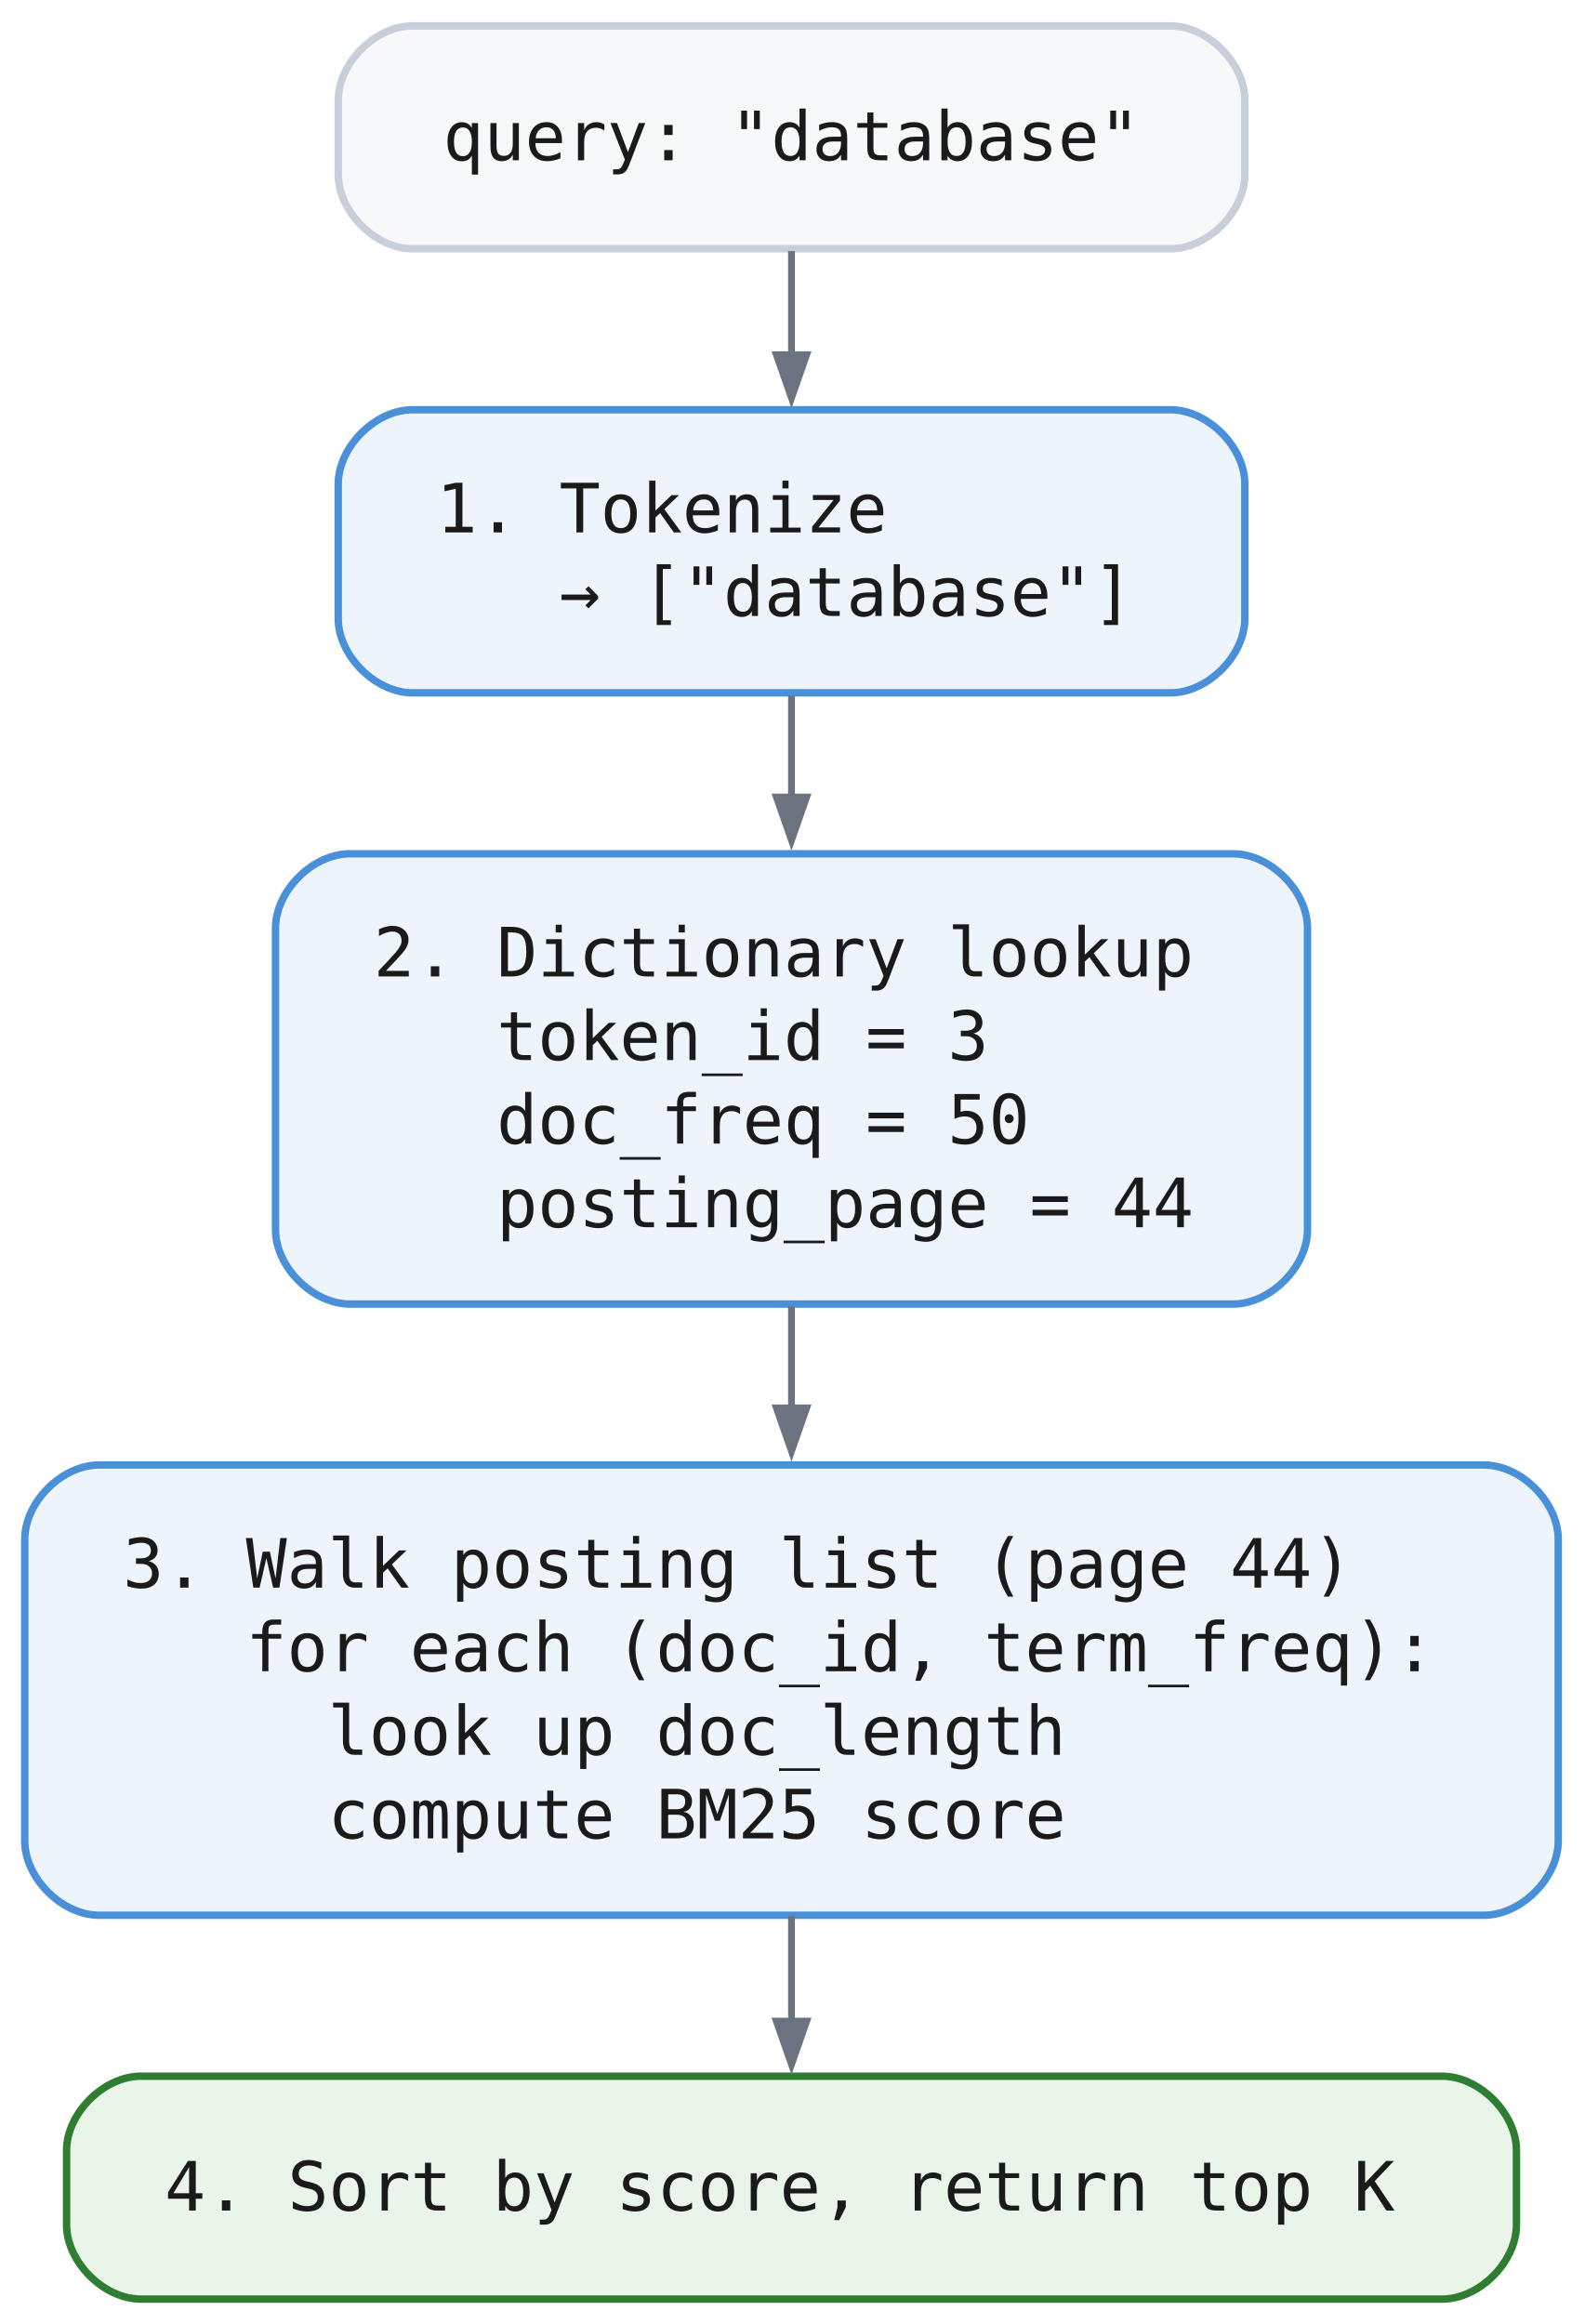
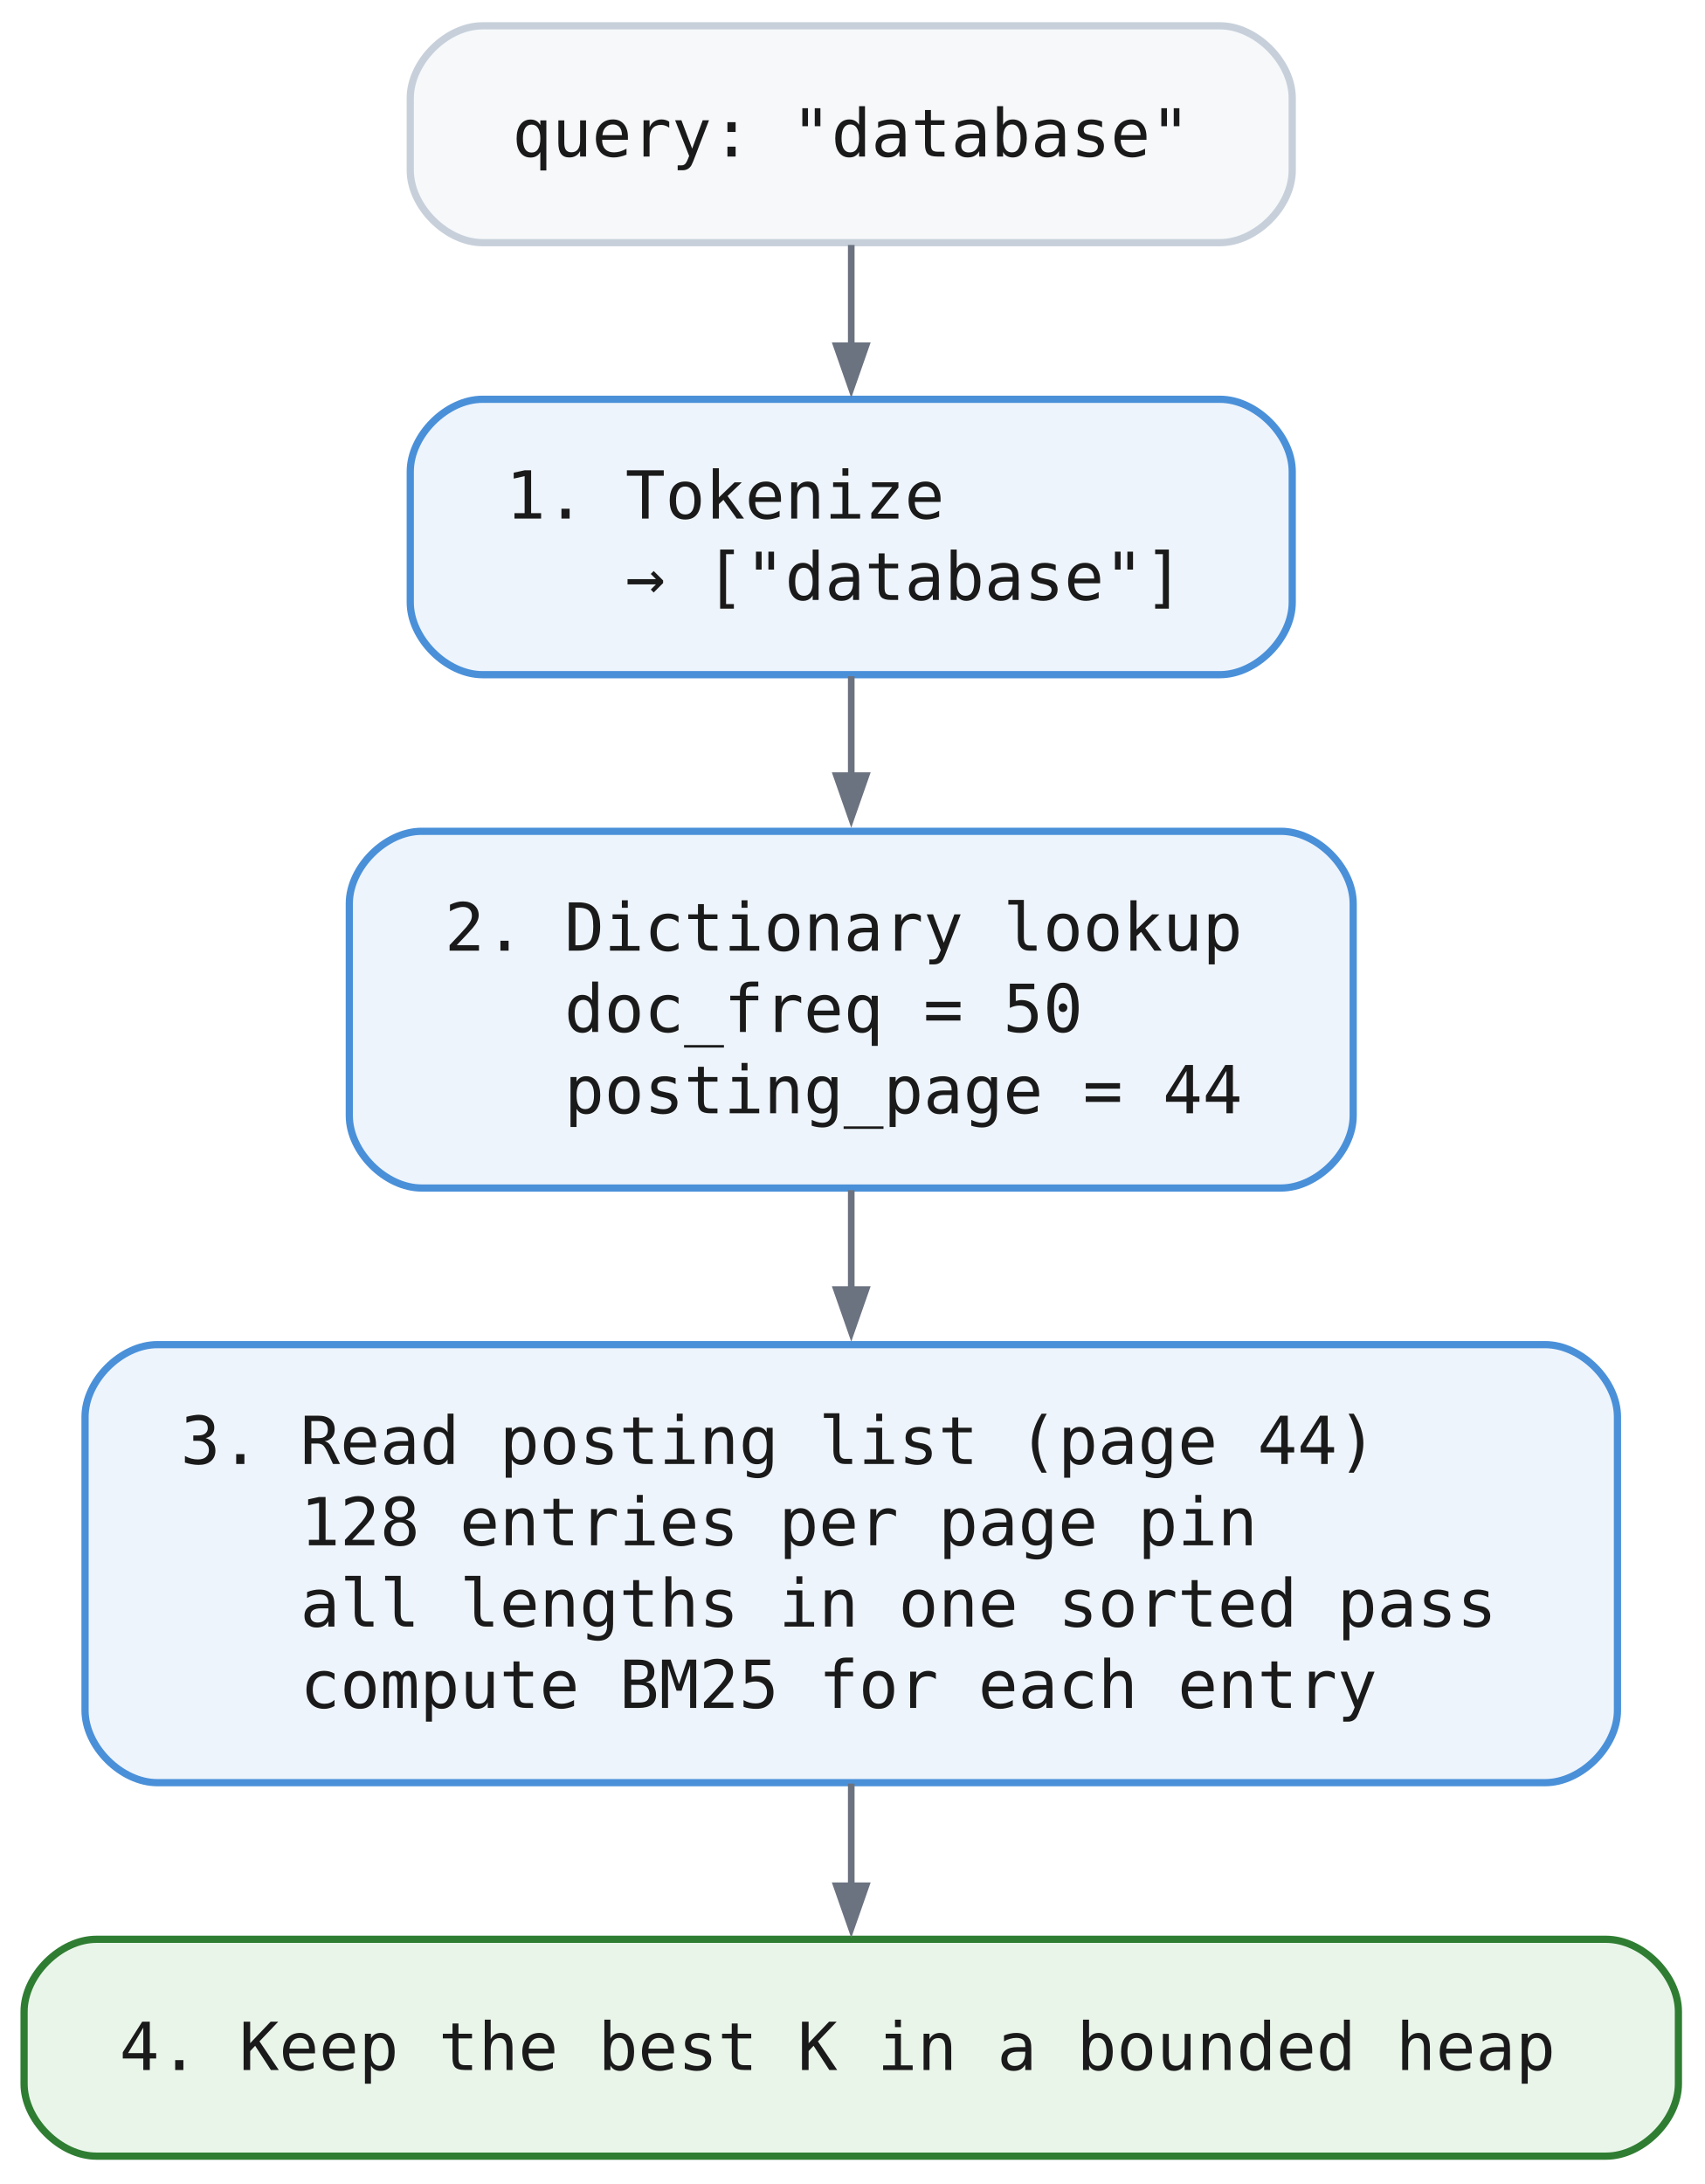
- <svg xmlns="http://www.w3.org/2000/svg" width="341" height="500" viewBox="0.00 0.00 256.00 375.00">
-   <g id="graph0" class="graph" transform="scale(1 1) rotate(0) translate(4 371.16)">
+ <svg xmlns="http://www.w3.org/2000/svg" width="377" height="483" viewBox="0.00 0.00 283.00 362.00">
+   <g id="graph0" class="graph" transform="scale(1 1) rotate(0) translate(4 357.66)">
    <g id="node1" class="node">
-       <path fill="#f6f8fa" stroke="#c7d0da" stroke-width="1.2" d="M185.06,-367.16C185.06,-367.16 62.62,-367.16 62.62,-367.16 56.62,-367.16 50.63,-361.16 50.63,-355.16 50.63,-355.16 50.63,-343.16 50.63,-343.16 50.63,-337.16 56.63,-331.16 62.63,-331.16 62.63,-331.16 185.06,-331.16 185.06,-331.16 191.06,-331.16 197.06,-337.16 197.06,-343.16 197.06,-343.16 197.06,-355.16 197.06,-355.16 197.06,-361.16 191.06,-367.16 185.06,-367.16" />
-       <text xml:space="preserve" text-anchor="middle" x="123.84" y="-345.46" font-family="Menlo,Consolas,monospace" font-size="11.00" fill="#1a1a1a">query: "database"</text>
+       <path fill="#f6f8fa" stroke="#c7d0da" stroke-width="1.2" d="M198.56,-353.66C198.56,-353.66 76.12,-353.66 76.12,-353.66 70.12,-353.66 64.12,-347.66 64.12,-341.66 64.12,-341.66 64.12,-329.66 64.12,-329.66 64.12,-323.66 70.12,-317.66 76.12,-317.66 76.12,-317.66 198.56,-317.66 198.56,-317.66 204.56,-317.66 210.56,-323.66 210.56,-329.66 210.56,-329.66 210.56,-341.66 210.56,-341.66 210.56,-347.66 204.56,-353.66 198.56,-353.66" />
+       <text xml:space="preserve" text-anchor="middle" x="137.34" y="-331.96" font-family="Menlo,Consolas,monospace" font-size="11.00" fill="#1a1a1a">query: "database"</text>
    </g>
    <g id="node2" class="node">
-       <path fill="#eef4fb" stroke="#4a90d9" stroke-width="1.2" d="M185.06,-305.16C185.06,-305.16 62.62,-305.16 62.62,-305.16 56.62,-305.16 50.63,-299.16 50.63,-293.16 50.63,-293.16 50.63,-271.44 50.63,-271.44 50.63,-265.44 56.63,-259.44 62.63,-259.44 62.63,-259.44 185.06,-259.44 185.06,-259.44 191.06,-259.44 197.06,-265.44 197.06,-271.44 197.06,-271.44 197.06,-293.16 197.06,-293.16 197.06,-299.16 191.06,-305.16 185.06,-305.16" />
-       <text xml:space="preserve" text-anchor="start" x="66.47" y="-285.35" font-family="Menlo,Consolas,monospace" font-size="11.00" fill="#1a1a1a">1. Tokenize</text>
-       <text xml:space="preserve" text-anchor="start" x="66.47" y="-271.85" font-family="Menlo,Consolas,monospace" font-size="11.00" fill="#1a1a1a">   → ["database"]</text>
+       <path fill="#eef4fb" stroke="#4a90d9" stroke-width="1.2" d="M198.56,-291.66C198.56,-291.66 76.12,-291.66 76.12,-291.66 70.12,-291.66 64.12,-285.66 64.12,-279.66 64.12,-279.66 64.12,-257.94 64.12,-257.94 64.12,-251.94 70.12,-245.94 76.12,-245.94 76.12,-245.94 198.56,-245.94 198.56,-245.94 204.56,-245.94 210.56,-251.94 210.56,-257.94 210.56,-257.94 210.56,-279.66 210.56,-279.66 210.56,-285.66 204.56,-291.66 198.56,-291.66" />
+       <text xml:space="preserve" text-anchor="start" x="79.97" y="-271.85" font-family="Menlo,Consolas,monospace" font-size="11.00" fill="#1a1a1a">1. Tokenize</text>
+       <text xml:space="preserve" text-anchor="start" x="79.97" y="-258.35" font-family="Menlo,Consolas,monospace" font-size="11.00" fill="#1a1a1a">   → ["database"]</text>
    </g>
    <g id="edge1" class="edge">
-       <path fill="none" stroke="#6b7280" stroke-width="1.1" d="M123.84,-330.78C123.84,-325.53 123.84,-319.62 123.84,-313.78" />
-       <polygon fill="#6b7280" stroke="#6b7280" stroke-width="1.1" points="126.29,-314.05 123.84,-307.05 121.39,-314.05 126.29,-314.05" />
+       <path fill="none" stroke="#6b7280" stroke-width="1.1" d="M137.34,-317.28C137.34,-312.03 137.34,-306.12 137.34,-300.28" />
+       <polygon fill="#6b7280" stroke="#6b7280" stroke-width="1.1" points="139.79,-300.55 137.34,-293.55 134.89,-300.55 139.79,-300.55" />
    </g>
    <g id="node3" class="node">
-       <path fill="#eef4fb" stroke="#4a90d9" stroke-width="1.2" d="M195.18,-233.44C195.18,-233.44 52.5,-233.44 52.5,-233.44 46.5,-233.44 40.5,-227.44 40.5,-221.44 40.5,-221.44 40.5,-172.72 40.5,-172.72 40.5,-166.72 46.5,-160.72 52.5,-160.72 52.5,-160.72 195.18,-160.72 195.18,-160.72 201.18,-160.72 207.18,-166.72 207.18,-172.72 207.18,-172.72 207.18,-221.44 207.18,-221.44 207.18,-227.44 201.18,-233.44 195.18,-233.44" />
-       <text xml:space="preserve" text-anchor="start" x="56.34" y="-213.63" font-family="Menlo,Consolas,monospace" font-size="11.00" fill="#1a1a1a">2. Dictionary lookup</text>
-       <text xml:space="preserve" text-anchor="start" x="56.34" y="-200.13" font-family="Menlo,Consolas,monospace" font-size="11.00" fill="#1a1a1a">   token_id = 3</text>
-       <text xml:space="preserve" text-anchor="start" x="56.34" y="-186.63" font-family="Menlo,Consolas,monospace" font-size="11.00" fill="#1a1a1a">   doc_freq = 50</text>
-       <text xml:space="preserve" text-anchor="start" x="56.34" y="-173.13" font-family="Menlo,Consolas,monospace" font-size="11.00" fill="#1a1a1a">   posting_page = 44</text>
+       <path fill="#eef4fb" stroke="#4a90d9" stroke-width="1.2" d="M208.68,-219.94C208.68,-219.94 66,-219.94 66,-219.94 60,-219.94 54,-213.94 54,-207.94 54,-207.94 54,-172.72 54,-172.72 54,-166.72 60,-160.72 66,-160.72 66,-160.72 208.68,-160.72 208.68,-160.72 214.68,-160.72 220.68,-166.72 220.68,-172.72 220.68,-172.72 220.68,-207.94 220.68,-207.94 220.68,-213.94 214.68,-219.94 208.68,-219.94" />
+       <text xml:space="preserve" text-anchor="start" x="69.84" y="-200.13" font-family="Menlo,Consolas,monospace" font-size="11.00" fill="#1a1a1a">2. Dictionary lookup</text>
+       <text xml:space="preserve" text-anchor="start" x="69.84" y="-186.63" font-family="Menlo,Consolas,monospace" font-size="11.00" fill="#1a1a1a">   doc_freq = 50</text>
+       <text xml:space="preserve" text-anchor="start" x="69.84" y="-173.13" font-family="Menlo,Consolas,monospace" font-size="11.00" fill="#1a1a1a">   posting_page = 44</text>
    </g>
    <g id="edge2" class="edge">
-       <path fill="none" stroke="#6b7280" stroke-width="1.1" d="M123.84,-259C123.84,-253.82 123.84,-248.14 123.84,-242.38" />
-       <polygon fill="#6b7280" stroke="#6b7280" stroke-width="1.1" points="126.29,-242.61 123.84,-235.61 121.39,-242.61 126.29,-242.61" />
+       <path fill="none" stroke="#6b7280" stroke-width="1.1" d="M137.34,-245.68C137.34,-240.41 137.34,-234.63 137.34,-228.87" />
+       <polygon fill="#6b7280" stroke="#6b7280" stroke-width="1.1" points="139.79,-229.18 137.34,-222.18 134.89,-229.18 139.79,-229.18" />
    </g>
    <g id="node4" class="node">
-       <path fill="#eef4fb" stroke="#4a90d9" stroke-width="1.2" d="M235.68,-134.72C235.68,-134.72 12,-134.72 12,-134.72 6,-134.72 0,-128.72 0,-122.72 0,-122.72 0,-74 0,-74 0,-68 6,-62 12,-62 12,-62 235.68,-62 235.68,-62 241.68,-62 247.68,-68 247.68,-74 247.68,-74 247.68,-122.72 247.68,-122.72 247.68,-128.72 241.68,-134.72 235.68,-134.72" />
-       <text xml:space="preserve" text-anchor="start" x="15.84" y="-114.91" font-family="Menlo,Consolas,monospace" font-size="11.00" fill="#1a1a1a">3. Walk posting list (page 44)</text>
-       <text xml:space="preserve" text-anchor="start" x="15.84" y="-101.41" font-family="Menlo,Consolas,monospace" font-size="11.00" fill="#1a1a1a">   for each (doc_id, term_freq):</text>
-       <text xml:space="preserve" text-anchor="start" x="15.84" y="-87.91" font-family="Menlo,Consolas,monospace" font-size="11.00" fill="#1a1a1a">     look up doc_length</text>
-       <text xml:space="preserve" text-anchor="start" x="15.84" y="-74.41" font-family="Menlo,Consolas,monospace" font-size="11.00" fill="#1a1a1a">     compute BM25 score</text>
+       <path fill="#eef4fb" stroke="#4a90d9" stroke-width="1.2" d="M252.56,-134.72C252.56,-134.72 22.13,-134.72 22.13,-134.72 16.12,-134.72 10.12,-128.72 10.12,-122.72 10.12,-122.72 10.12,-74 10.12,-74 10.12,-68 16.12,-62 22.12,-62 22.12,-62 252.56,-62 252.56,-62 258.56,-62 264.56,-68 264.56,-74 264.56,-74 264.56,-122.72 264.56,-122.72 264.56,-128.72 258.56,-134.72 252.56,-134.72" />
+       <text xml:space="preserve" text-anchor="start" x="25.97" y="-114.91" font-family="Menlo,Consolas,monospace" font-size="11.00" fill="#1a1a1a">3. Read posting list (page 44)</text>
+       <text xml:space="preserve" text-anchor="start" x="25.97" y="-101.41" font-family="Menlo,Consolas,monospace" font-size="11.00" fill="#1a1a1a">   128 entries per page pin</text>
+       <text xml:space="preserve" text-anchor="start" x="25.97" y="-87.91" font-family="Menlo,Consolas,monospace" font-size="11.00" fill="#1a1a1a">   all lengths in one sorted pass</text>
+       <text xml:space="preserve" text-anchor="start" x="25.97" y="-74.41" font-family="Menlo,Consolas,monospace" font-size="11.00" fill="#1a1a1a">   compute BM25 for each entry</text>
    </g>
    <g id="edge3" class="edge">
-       <path fill="none" stroke="#6b7280" stroke-width="1.1" d="M123.84,-160.34C123.84,-154.97 123.84,-149.38 123.84,-143.86" />
-       <polygon fill="#6b7280" stroke="#6b7280" stroke-width="1.1" points="126.29,-143.94 123.84,-136.94 121.39,-143.94 126.29,-143.94" />
+       <path fill="none" stroke="#6b7280" stroke-width="1.1" d="M137.34,-160.37C137.34,-154.98 137.34,-149.25 137.34,-143.53" />
+       <polygon fill="#6b7280" stroke="#6b7280" stroke-width="1.1" points="139.79,-143.87 137.34,-136.87 134.89,-143.87 139.79,-143.87" />
    </g>
    <g id="node5" class="node">
-       <path fill="#eaf5ea" stroke="#2f7d32" stroke-width="1.2" d="M228.93,-36C228.93,-36 18.75,-36 18.75,-36 12.75,-36 6.75,-30 6.75,-24 6.75,-24 6.75,-12 6.75,-12 6.75,-6 12.75,0 18.75,0 18.75,0 228.93,0 228.93,0 234.93,0 240.93,-6 240.93,-12 240.93,-12 240.93,-24 240.93,-24 240.93,-30 234.93,-36 228.93,-36" />
-       <text xml:space="preserve" text-anchor="start" x="22.59" y="-14.3" font-family="Menlo,Consolas,monospace" font-size="11.00" fill="#1a1a1a">4. Sort by score, return top K</text>
+       <path fill="#eaf5ea" stroke="#2f7d32" stroke-width="1.2" d="M262.68,-36C262.68,-36 12,-36 12,-36 6,-36 0,-30 0,-24 0,-24 0,-12 0,-12 0,-6 6,0 12,0 12,0 262.68,0 262.68,0 268.68,0 274.68,-6 274.68,-12 274.68,-12 274.68,-24 274.68,-24 274.68,-30 268.68,-36 262.68,-36" />
+       <text xml:space="preserve" text-anchor="start" x="15.84" y="-14.3" font-family="Menlo,Consolas,monospace" font-size="11.00" fill="#1a1a1a">4. Keep the best K in a bounded heap</text>
    </g>
    <g id="edge4" class="edge">
-       <path fill="none" stroke="#6b7280" stroke-width="1.1" d="M123.84,-61.85C123.84,-56 123.84,-50.05 123.84,-44.51" />
-       <polygon fill="#6b7280" stroke="#6b7280" stroke-width="1.1" points="126.29,-44.89 123.84,-37.89 121.39,-44.89 126.29,-44.89" />
+       <path fill="none" stroke="#6b7280" stroke-width="1.1" d="M137.34,-61.85C137.34,-56 137.34,-50.05 137.34,-44.51" />
+       <polygon fill="#6b7280" stroke="#6b7280" stroke-width="1.1" points="139.79,-44.89 137.34,-37.89 134.89,-44.89 139.79,-44.89" />
    </g>
  </g>
</svg>
